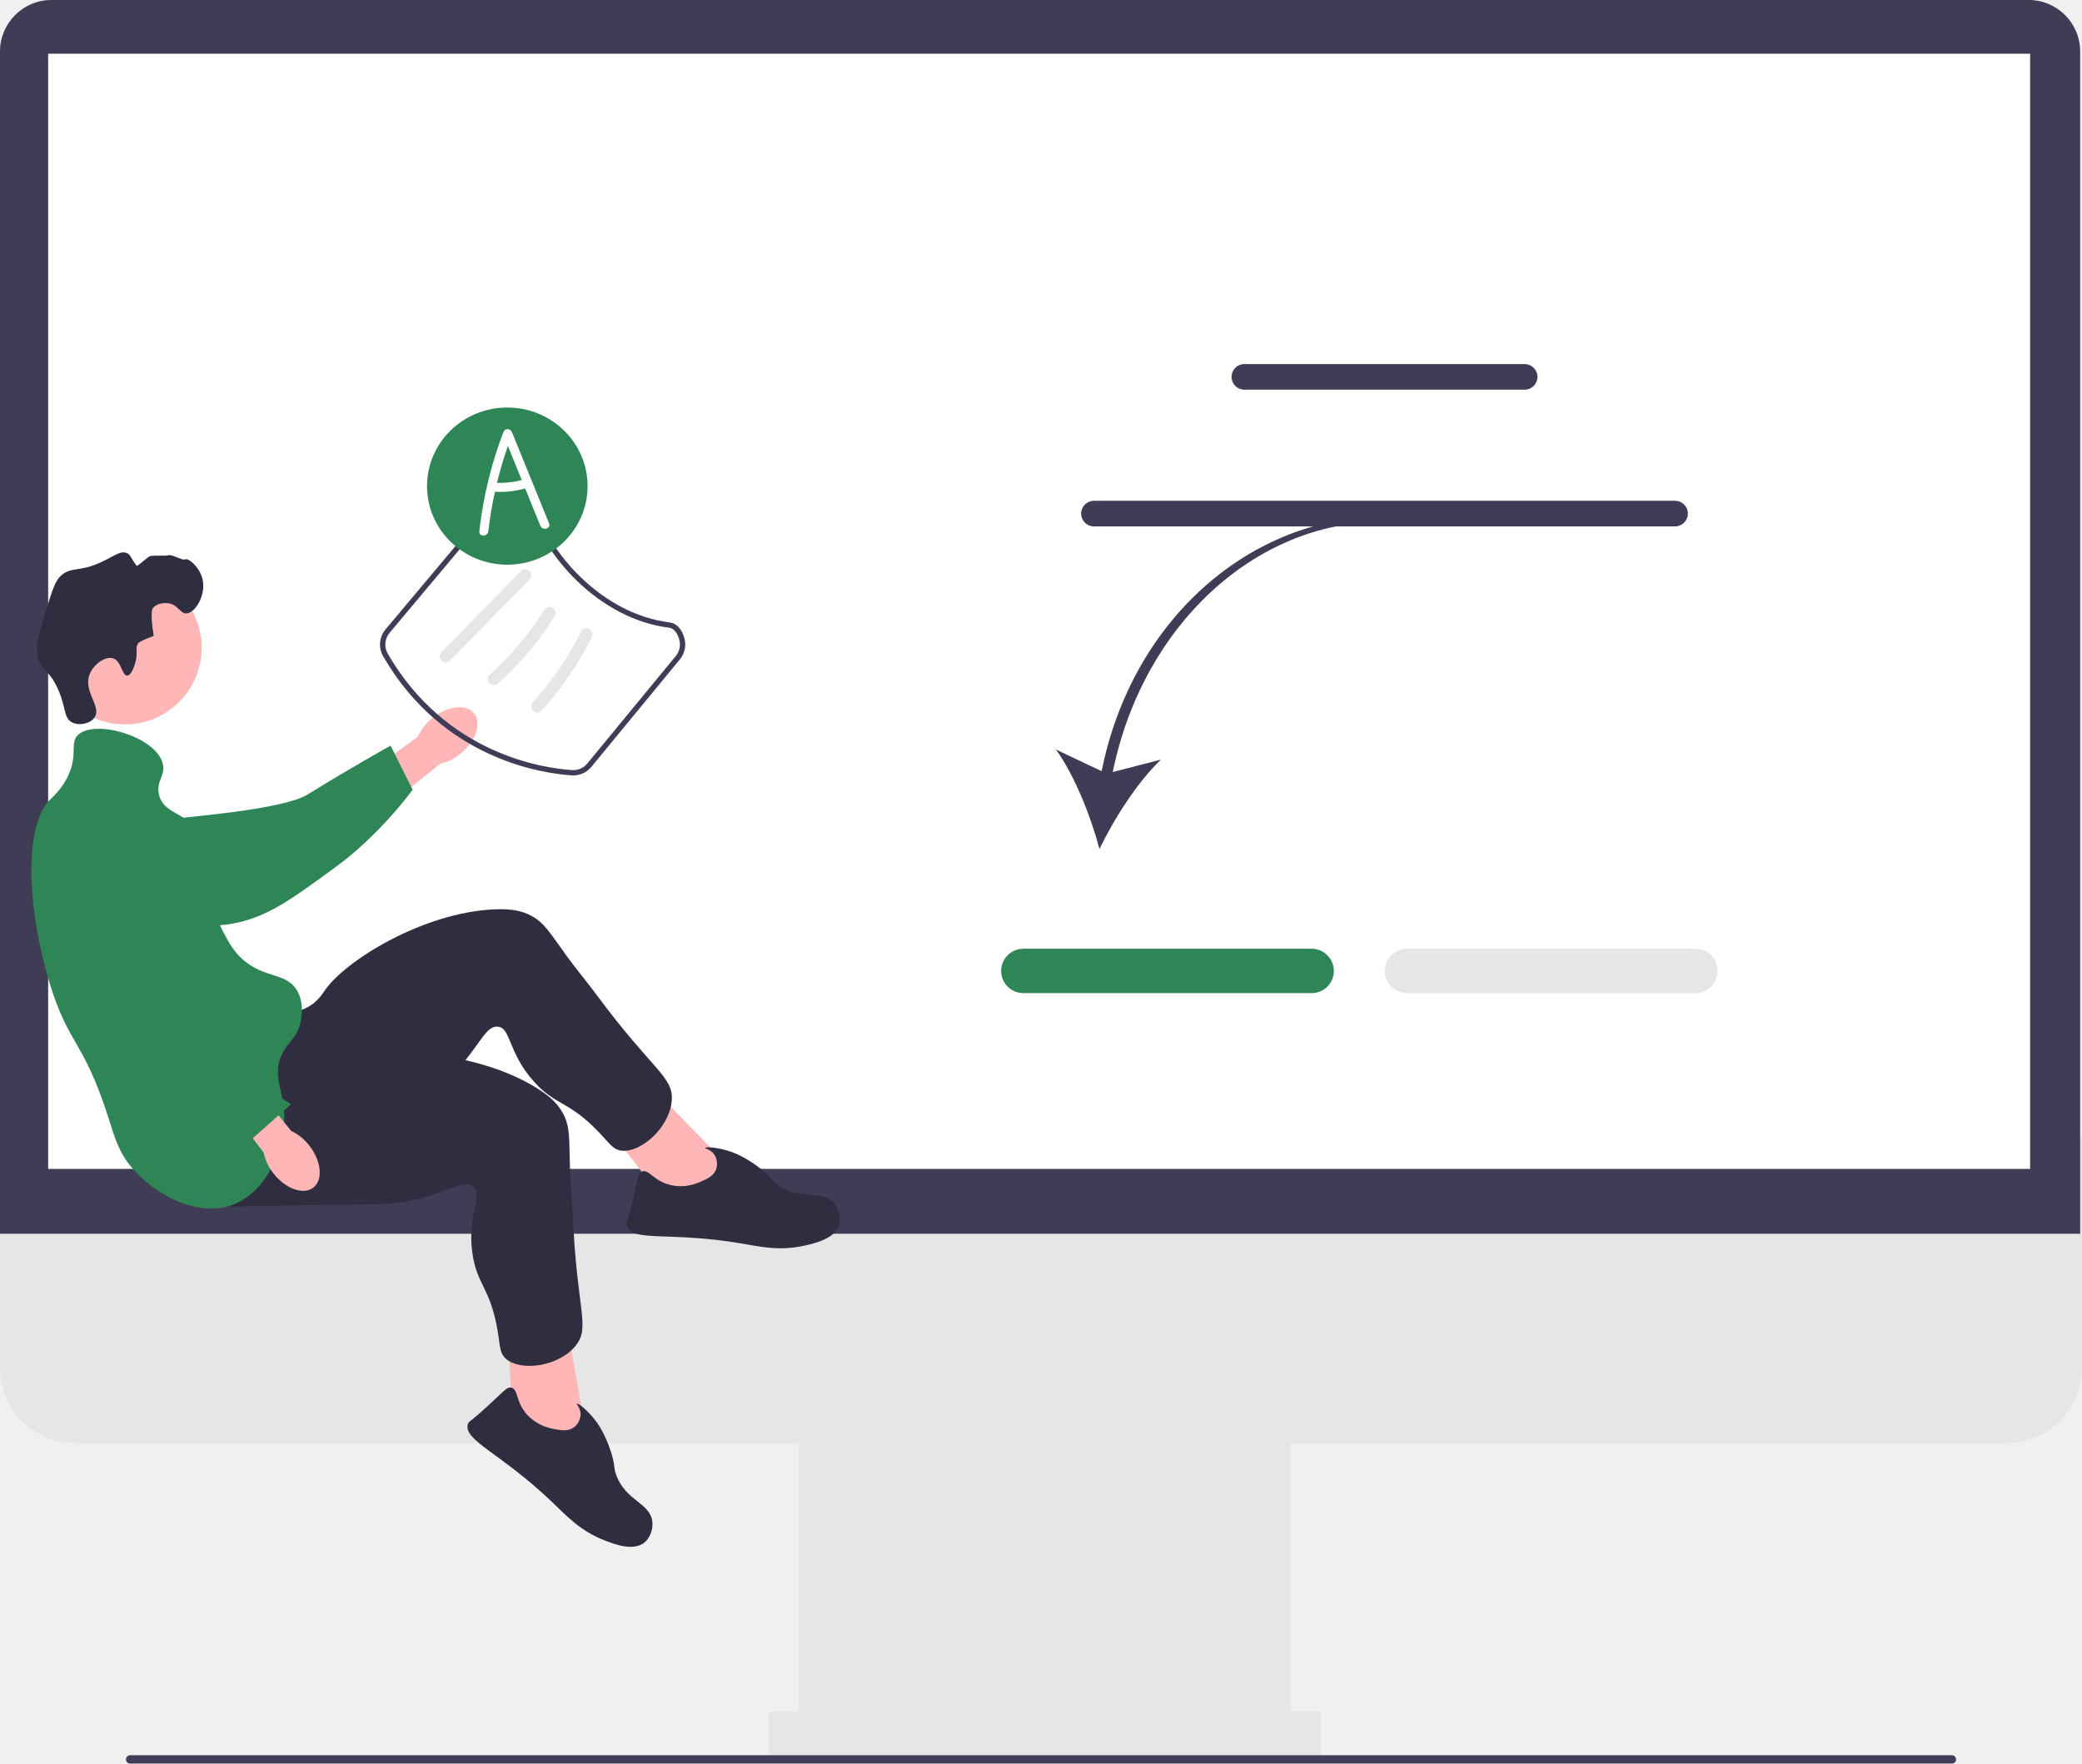
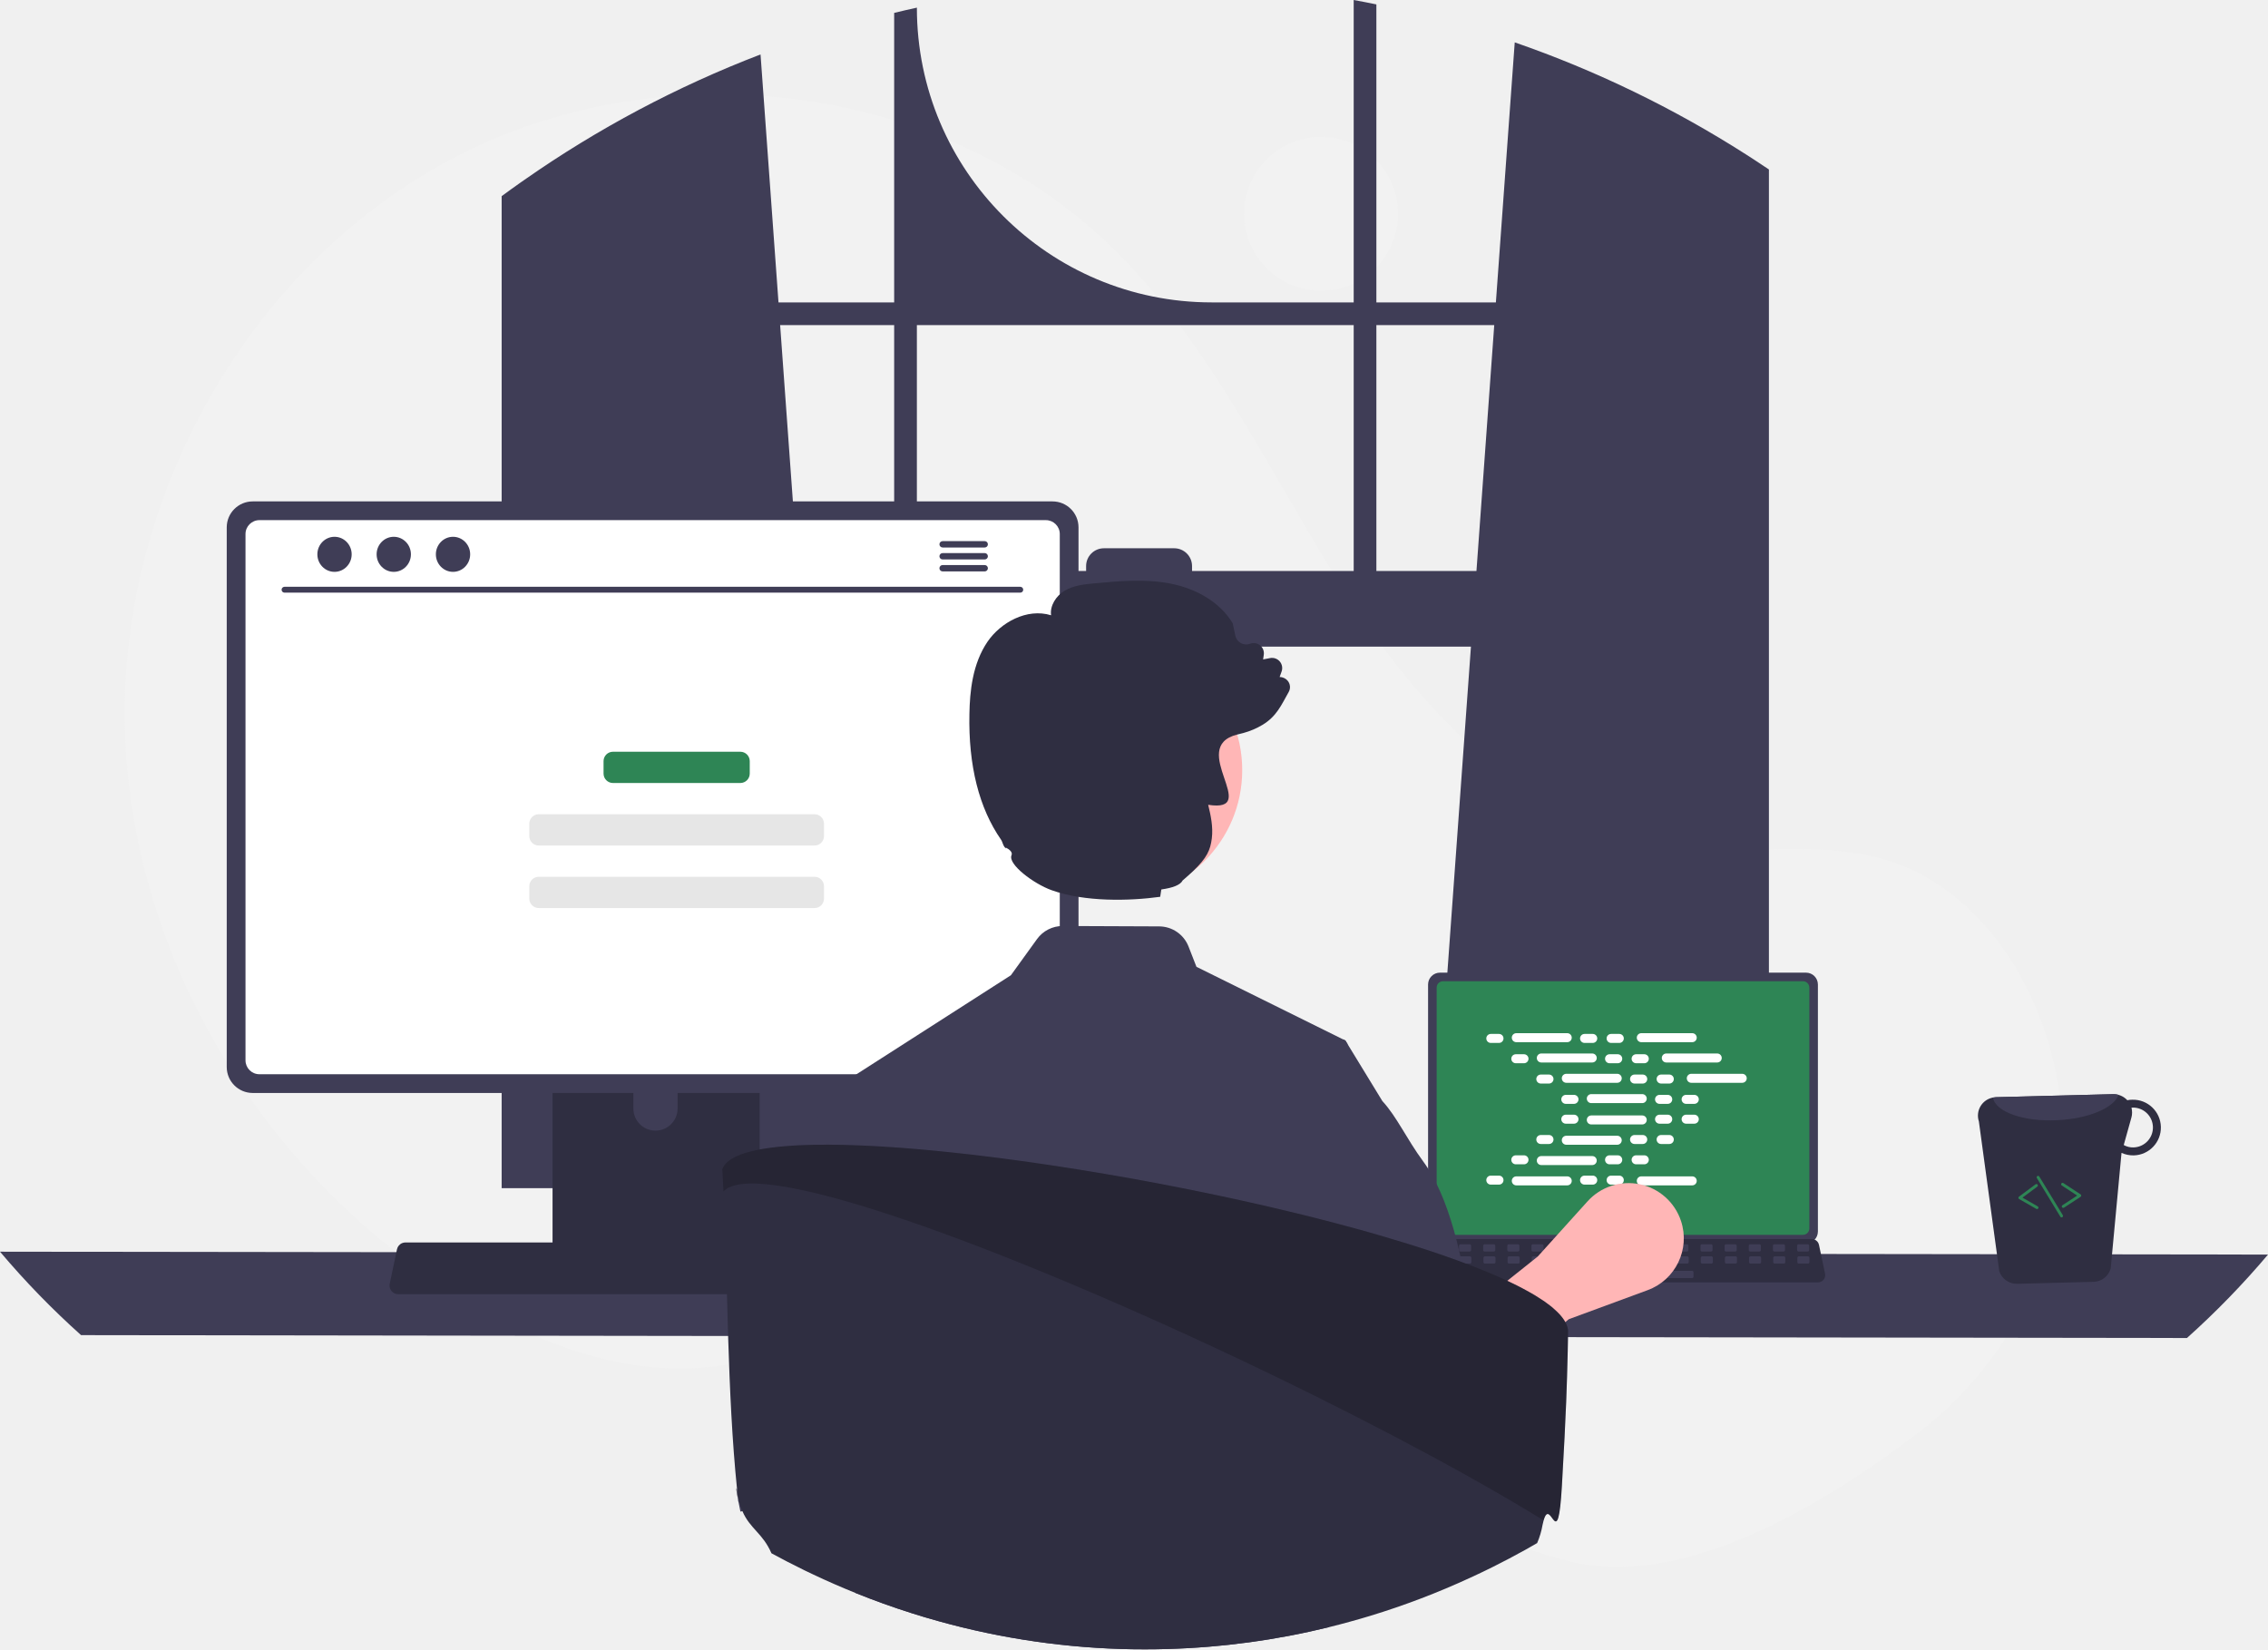
- <svg xmlns="http://www.w3.org/2000/svg" width="596.912" height="505.575" viewBox="0 0 596.912 505.575">
-   <g>
-     <path d="M575.427,413.696H21.485c-11.847,0-21.485-9.638-21.485-21.485v-66.671H596.912v66.671c0,11.847-9.638,21.485-21.485,21.485Z" fill="#e6e6e6" />
-     <rect x="228.887" y="402.544" width="141.262" height="100.901" fill="#e6e6e6" />
-     <rect x="220.39" y="490.7" width="158.256" height="12.745" fill="#e6e6e6" />
-     <path d="M596.381,353.686H0V14.744C0,6.614,6.614,0,14.744,0H581.637c8.13,0,14.744,6.614,14.744,14.744V353.686Z" fill="#3f3d56" />
-     <rect x="13.808" y="15.401" width="568.234" height="319.698" fill="#fff" />
-   </g>
-   <g>
-     <path id="uuid-25324785-d0f2-4f1c-ad19-f4bb5410ff47-1153" d="M123.853,205.949c4.349-3.594,9.729-4.263,12.015-1.494,2.287,2.768,.614,7.924-3.737,11.519-1.718,1.46-3.761,2.487-5.958,2.995l-18.62,14.994-6.85-8.888,19.083-13.838c.914-2.062,2.308-3.875,4.066-5.288Z" fill="#ffb6b6" />
-     <path d="M16.233,239.779c-.009-.663-.003-6.447,4.279-10.103,4.919-4.199,11.86-2.5,14.294-1.904,5.624,1.377,6.085,3.79,11.366,6.268,9.88,4.637-2.499,2.264,3.38,.777,2.035-.515,31.312-2.545,38.6-7.031,14.174-8.724,23.831-14.013,23.831-14.013l6.313,12.626s-9.129,12.694-21.977,22.097c-13.179,9.646-19.769,14.469-29.783,16.332-.862,.16-22.072,3.782-39.155-8.981-3.897-2.911-11.036-8.245-11.147-16.07Z" fill="#2e8555" />
-     <circle cx="35.816" cy="185.675" r="21.993" fill="#ffb6b6" />
-     <g>
-       <polygon points="208.055 333.43 185.405 310.246 173.714 322.442 190.588 344.671 207.326 346.586 208.055 333.43" fill="#ffb6b6" />
-       <path d="M78.726,289.954c1.325,.11,5.535,.953,9.558-1.26,2.746-1.511,4.155-3.757,4.63-4.472,5.901-8.863,28.552-22.684,48.881-23.535,4.604-.193,7.634,.341,10.388,1.776,3.905,2.036,5.464,4.952,10.42,11.783,2.711,3.737,5.71,7.257,8.454,10.97,16.062,21.736,22.151,23.443,21.529,30.411-.691,7.732-9.029,15.067-14.571,14.22-2.27-.347-3.149-1.925-6.181-5.12-8.891-9.368-12.57-7.637-18.9-14.812-7.391-8.377-6.423-15.323-10.279-15.591-3.576-.249-5.095,5.677-12.729,13.548-3.493,3.602-5.98,5.254-13.559,10.511-29.511,20.473-29.982,21.912-35.937,23.544-2.606,.714-21.1,5.785-27.688-2.284-10.31-12.627,14.046-50.682,25.983-49.69Z" fill="#2f2e41" />
-       <path d="M201.13,338.669c1.666-.748,3.614-1.623,4.24-3.634,.424-1.361,.18-3.039-.697-4.198-1.011-1.338-2.508-1.514-2.448-1.751,.092-.36,3.632-.22,7.517,1.154,.733,.259,4.055,1.473,8.28,4.772,3.385,2.643,2.93,3.173,5.053,4.697,6.516,4.678,12.628,.991,16.154,5.378,1.361,1.693,1.941,4.097,1.369,6.04-1.15,3.903-6.743,5.246-9.8,5.94-7.362,1.67-12.933,.307-18.752-.674-19.787-3.334-30.904-.298-32.392-4.881-.282-.868,.176-.794,1.702-7.16,1.506-6.284,1.456-8.009,2.739-8.513,1.93-.757,3.227,2.688,8.089,3.867,4.309,1.045,7.865-.552,8.944-1.036Z" fill="#2f2e41" />
-     </g>
-     <g>
-       <polygon points="167.788 409.275 162.065 377.372 145.542 380.899 147.023 408.768 159.798 419.751 167.788 409.275" fill="#ffb6b6" />
-       <path d="M85.188,300.678c1.034,.835,4.044,3.897,8.617,4.325,3.121,.292,5.548-.776,6.342-1.1,9.86-4.02,36.364-2.737,53.662,7.974,3.917,2.426,6.125,4.569,7.598,7.303,2.088,3.877,1.741,7.166,2.006,15.601,.145,4.614,.65,9.211,.835,13.824,1.085,27.005,5.165,31.836,.737,37.253-4.913,6.01-15.932,7.397-20.042,3.584-1.683-1.561-1.524-3.361-2.239-7.707-2.097-12.744-6.112-13.378-7.321-22.869-1.411-11.082,3.29-16.286,.25-18.673-2.819-2.214-7.404,1.836-18.141,4.063-4.913,1.019-7.899,.989-17.122,1.084-35.915,.369-37.113,1.295-42.957-.698-2.557-.872-20.707-7.062-21.628-17.438-1.44-16.237,40.082-34.049,49.402-26.526Z" fill="#2f2e41" />
-       <path d="M159.116,409.722c1.798,.316,3.901,.687,5.549-.626,1.115-.888,1.855-2.414,1.781-3.865-.086-1.675-1.225-2.661-1.042-2.823,.279-.246,3.128,1.858,5.572,5.176,.461,.626,2.528,3.496,4.172,8.598,1.317,4.088,.643,4.27,1.543,6.723,2.765,7.53,9.893,7.911,10.347,13.521,.175,2.165-.694,4.48-2.26,5.767-3.143,2.584-8.525,.555-11.444-.588-7.029-2.752-10.874-7.009-15.138-11.087-14.5-13.87-25.404-17.6-24.062-22.228,.254-.876,.591-.558,5.429-4.969,4.775-4.354,5.703-5.81,7.046-5.506,2.023,.457,1.16,4.036,4.522,7.742,2.979,3.284,6.818,3.96,7.983,4.165Z" fill="#2f2e41" />
-     </g>
-     <path d="M38.815,189.879c.856-3.063-.219-4.179,.877-5.554,0-0,.441-.553,4.384-2.046h0c-1.163-6.75-.292-7.892-.292-7.892,1.004-1.316,3.015-1.634,4.384-1.461,2.896,.364,3.408,2.982,5.261,2.923,2.56-.081,5.63-5.205,4.677-9.646-.777-3.622-4.129-6.313-4.969-5.846-.833,.463-3.832-1.578-4.969-1.169-.777,.279-4.432-.092-5.261,.292-.905,.42-3.498,3.035-3.745,2.705-1.722-2.289-1.686-3.089-2.685-3.582-1.771-.874-3.696,.742-7.015,2.338-6.83,3.285-8.829,1.325-11.984,4.092-1.594,1.398-2.448,4.069-4.092,9.353-2.299,7.391-3.449,11.086-2.338,14.615,1.132,3.598,2.8,2.815,5.261,7.892,2.74,5.651,1.796,8.936,4.384,10.23,2.001,1,5.216,.364,6.43-1.461,2.079-3.125-3.294-7.352-1.461-12.276,1.125-3.023,4.595-5.315,6.723-4.677,2.406,.722,2.583,5.036,4.092,4.969,1.292-.057,2.189-3.266,2.338-3.8Z" fill="#2f2e41" />
-     <path d="M22.154,210.924c4.5-5.046,22.832,.177,24.553,8.184,.708,3.294-1.905,4.684-1.169,8.476,1.076,5.547,7.169,5.169,11.692,10.815,6.421,8.016-.194,15.852,7.015,29.229,1.54,2.859,2.839,5.268,5.554,7.6,6.23,5.351,12.027,3.516,15.199,8.476,2.372,3.71,1.397,8.282,1.169,9.353-.936,4.392-3.473,5.462-5.261,9.061-2.975,5.988,.393,10.384,.585,17.538,.239,8.951-4.517,21.358-14.03,25.429-10.687,4.574-23.577-3.001-29.814-10.523-3.722-4.488-4.802-8.628-6.43-13.738-7.277-22.837-11.388-20.772-16.953-38.875-6.362-20.695-7.612-44.941,0-52.613,1.009-1.017,3.786-3.367,5.554-7.6,2.379-5.695,.324-8.556,2.338-10.815Z" fill="#2e8555" />
-     <g>
-       <path id="uuid-91308677-eda7-42a2-9f2e-a07e84038198-1154" d="M88.653,328.391c3.489,4.433,4.03,9.827,1.208,12.047-2.822,2.22-7.937,.426-11.427-4.01-1.418-1.753-2.396-3.819-2.852-6.028l-14.547-18.971,7.517-5.733,14.911,18.503c2.04,.962,3.819,2.4,5.19,4.191Z" fill="#ffb6b6" />
-       <path d="M35.377,230.155c.647-.145,6.311-1.319,10.763,2.127,5.115,3.959,4.867,11.1,4.78,13.605-.201,5.786-2.468,6.73-3.817,12.406-2.524,10.619,2.283,20.487,4.938,25.939,.919,1.887,3.872,7.662,9.75,13.881,11.432,12.095,21.632,18.46,21.632,18.46l-10.958,9.74s-17.455-5.32-29.282-15.979c-12.132-10.934-30.789-49.619-34.657-59.043-.333-.812,4.385,12.382,13.393-6.946,2.055-4.409,5.82-12.486,13.457-14.192Z" fill="#2e8555" />
-     </g>
-   </g>
-   <g>
-     <path d="M315.838,221.081l-13.084-6.198c5.366,7.489,9.99,19.185,12.466,28.493,4.191-8.67,10.948-19.278,17.636-25.614l-13.828,3.557c8.521-41.76,40.569-71.739,77.27-71.739l.52-1.508c-38.334,0-72.28,29.564-80.98,73.01Z" fill="#3f3d56" />
-     <path d="M376.057,284.71h-82.668c-3.506,0-6.359-2.853-6.359-6.359s2.853-6.359,6.359-6.359h82.668c3.506,0,6.359,2.853,6.359,6.359s-2.853,6.359-6.359,6.359Z" fill="#2e8555" />
-     <path d="M486.057,284.71h-82.668c-3.506,0-6.359-2.853-6.359-6.359s2.853-6.359,6.359-6.359h82.668c3.506,0,6.359,2.853,6.359,6.359s-2.853,6.359-6.359,6.359Z" fill="#e6e6e6" />
-   </g>
-   <g>
-     <path d="M437.118,111.717h-80.357c-2.026,0-3.674-1.648-3.674-3.674s1.648-3.674,3.674-3.674h80.357c2.026,0,3.674,1.648,3.674,3.674s-1.648,3.674-3.674,3.674Z" fill="#3f3d56" />
-     <path d="M480.239,150.915h-166.598c-2.026,0-3.674-1.648-3.674-3.674s1.648-3.674,3.674-3.674h166.598c2.026,0,3.674,1.648,3.674,3.674,0,2.026-1.648,3.674-3.674,3.674Z" fill="#3f3d56" />
-   </g>
-   <path d="M36.121,504.385c0,.66,.53,1.19,1.19,1.19H559.601c.66,0,1.19-.53,1.19-1.19,0-.66-.53-1.19-1.19-1.19H37.311c-.66,0-1.19,.53-1.19,1.19Z" fill="#3f3d56" />
-   <path d="M164.369,222.297c-.142,0-.283-.005-.425-.014-8.369-.537-37.005-4.589-54.1-34.148-1.409-2.434-1.131-5.528,.69-7.698l31.66-37.722c1.295-1.543,3.295-2.431,5.32-2.407,1.4,.033,4.715,.387,5.358,2.942,3.803,15.097,19.863,32.847,39.177,35.2,1.958,.238,3.529,1.984,4.204,4.672,.526,2.092,.04,4.248-1.335,5.916l-25.362,30.798c-1.288,1.564-3.179,2.461-5.188,2.461Zm-16.976-80.472c-1.547,0-3.052,.693-4.036,1.865l-31.66,37.722c-1.413,1.683-1.629,4.079-.54,5.962,16.719,28.907,44.705,32.868,52.884,33.393,1.67,.112,3.274-.6,4.343-1.897l25.363-30.798c1.065-1.292,1.441-2.961,1.034-4.581-.398-1.586-1.373-3.347-2.916-3.535-19.952-2.43-36.54-20.753-40.466-36.335-.318-1.262-2.232-1.755-3.918-1.795-.03-.001-.06-.001-.09-.001Z" fill="#3f3d56" />
-   <path d="M129.03,189.376l22.826-23.273c1.56-1.591-.884-4.039-2.446-2.446l-22.826,23.273c-1.56,1.591,.884,4.039,2.446,2.446h0Z" fill="#e6e6e6" />
-   <path d="M142.806,195.933c6.3-5.646,11.774-12.184,16.256-19.358,1.183-1.894-1.809-3.632-2.987-1.746-4.334,6.935-9.626,13.199-15.715,18.657-1.661,1.489,.792,3.929,2.446,2.446h0Z" fill="#e6e6e6" />
-   <path d="M155.223,203.784c5.736-6.353,10.618-13.444,14.461-21.093,.997-1.984-1.986-3.738-2.987-1.746-3.714,7.39-8.378,14.253-13.92,20.393-1.489,1.649,.951,4.103,2.446,2.446h0Z" fill="#e6e6e6" />
-   <g>
-     <ellipse cx="145.443" cy="139.357" rx="23.013" ry="22.528" fill="#2e8555" />
-     <path d="M157.417,150.043c-3.539-8.702-7.079-17.403-10.618-26.105-.489-1.202-2.02-1.244-2.497,0-3.497,9.123-5.782,18.643-6.881,28.349-.187,1.653,2.404,1.64,2.59,0,.43-3.798,1.068-7.568,1.888-11.298,2.916,.153,5.857-.174,8.671-.953,1.45,3.565,2.9,7.13,4.35,10.696,.62,1.523,3.126,.857,2.497-.688Zm-14.931-11.614c.872-3.57,1.918-7.098,3.131-10.57l3.969,9.758c-2.325,.61-4.702,.882-7.1,.811Z" fill="#fff" />
-   </g>
+ <svg xmlns="http://www.w3.org/2000/svg" data-name="Layer 1" width="786.82" height="572.258" viewBox="0 0 786.82 572.258">
+   <circle cx="458.321" cy="74.182" r="26.701" fill="#f2f2f2" />
+   <path d="M872.038,661.023c39.688-30.229,58.644-81.025,46.776-129.482q-.442-1.806-.934-3.604c-7.867-28.763-27.332-56.101-55.7-65.291-23.82-7.717-49.82-1.783-74.669-4.851-48.781-6.024-86.601-45.494-113.211-86.819-26.611-41.325-47.062-87.583-82.422-121.724-58.285-56.275-153.362-68.391-225.627-31.76C293.987,254.121,247.955,335.391,249.918,416.386c1.963,80.995,50.046,158.432,119.875,199.517,25.652,15.093,55.321,25.785,84.848,22.044,25.62-3.246,48.899-17.013,74.399-21.1,40.091-6.426,79.927,11.701,114.603,32.824,34.676,21.123,68.17,46.16,107.574,55.952C789.478,715.131,836.881,687.801,872.038,661.023Z" transform="translate(-206.59 -163.8711)" fill="#f2f2f2" />
+   <path d="M815.016,219.191c-.87-.58-1.75-1.13-2.62-1.69a380.24,380.24,0,0,0-80.31-38.93l-6.54,90.22h-41.46v-103.39c-2.61-.54-5.24-1.05-7.87-1.53v104.92H626.946A102.27,102.27,0,0,1,524.676,166.521v-0c-2.64.57-5.26,1.18-7.88,1.83v100.44h-40.13l-6.23-86.03a380.858,380.858,0,0,0-81.94,43.53c-.44.3-.88.61-1.31.91-2.21,1.55-4.39,3.13-6.56,4.73v344.19h118.27l-2.09-28.95-11.5-158.95h231.59l-11.5,158.95-2.09,28.95h116.96v-353.45Q817.656,220.901,815.016,219.191Zm-298.22,142.78h-33.39l-6.17-85.3h39.56Zm159.42,0h-56.08v-1.69a6.18,6.18,0,0,0-6.19-6.18h-24.38a6.178,6.178,0,0,0-6.18,6.18v1.69h-58.71v-85.3h151.54Zm7.87,0v-85.3h40.89l-6.17,85.3Z" transform="translate(-206.59 -163.8711)" fill="#3f3d56" />
+   <path d="M206.59,598.162a289.003,289.003,0,0,0,28.12,28.95l730.58,1a289.003,289.003,0,0,0,28.12-28.95Z" transform="translate(-206.59 -163.8711)" fill="#3f3d56" />
+   <path d="M702.02,505.462v85.704a4.122,4.122,0,0,0,4.119,4.119H833.143a4.122,4.122,0,0,0,4.119-4.119v-85.704a4.124,4.124,0,0,0-4.119-4.115H706.139A4.124,4.124,0,0,0,702.02,505.462Z" transform="translate(-206.59 -163.8711)" fill="#3f3d56" />
+   <path d="M704.999,506.529V590.109a2.205,2.205,0,0,0,2.201,2.201H832.086a2.205,2.205,0,0,0,2.201-2.201V506.529a2.206,2.206,0,0,0-2.201-2.206H707.201A2.206,2.206,0,0,0,704.999,506.529Z" transform="translate(-206.59 -163.8711)" fill="#2e8555" />
+   <path d="M699.364,607.881a2.47,2.47,0,0,0,1.943.93H837.299a2.502,2.502,0,0,0,2.446-3.016l-2.111-10.027a2.507,2.507,0,0,0-1.558-1.818,2.425,2.425,0,0,0-.888-.168H703.41a2.424,2.424,0,0,0-.888.168,2.507,2.507,0,0,0-1.558,1.818l-2.111,10.027A2.501,2.501,0,0,0,699.364,607.881Z" transform="translate(-206.59 -163.8711)" fill="#2f2e41" />
+   <rect x="830.034" y="595.588" width="4.188" height="2.513" rx="0.488" transform="translate(1457.666 1029.819) rotate(-180)" fill="#3f3d56" />
+   <rect x="821.657" y="595.588" width="4.188" height="2.513" rx="0.488" transform="translate(1440.912 1029.819) rotate(-180)" fill="#3f3d56" />
+   <rect x="813.28" y="595.588" width="4.188" height="2.513" rx="0.488" transform="translate(1424.158 1029.819) rotate(-180)" fill="#3f3d56" />
+   <rect x="804.903" y="595.588" width="4.188" height="2.513" rx="0.488" transform="translate(1407.404 1029.819) rotate(-180)" fill="#3f3d56" />
+   <rect x="796.526" y="595.588" width="4.188" height="2.513" rx="0.488" transform="translate(1390.65 1029.819) rotate(-180)" fill="#3f3d56" />
+   <rect x="788.149" y="595.588" width="4.188" height="2.513" rx="0.488" transform="translate(1373.896 1029.819) rotate(-180)" fill="#3f3d56" />
+   <rect x="779.772" y="595.588" width="4.188" height="2.513" rx="0.488" transform="translate(1357.142 1029.819) rotate(-180)" fill="#3f3d56" />
+   <rect x="771.395" y="595.588" width="4.188" height="2.513" rx="0.488" transform="translate(1340.388 1029.819) rotate(-180)" fill="#3f3d56" />
+   <rect x="763.018" y="595.588" width="4.188" height="2.513" rx="0.488" transform="translate(1323.634 1029.819) rotate(-180)" fill="#3f3d56" />
+   <rect x="754.641" y="595.588" width="4.188" height="2.513" rx="0.488" transform="translate(1306.88 1029.819) rotate(-180)" fill="#3f3d56" />
+   <rect x="746.264" y="595.588" width="4.188" height="2.513" rx="0.488" transform="translate(1290.126 1029.819) rotate(-180)" fill="#3f3d56" />
+   <rect x="737.887" y="595.588" width="4.188" height="2.513" rx="0.488" transform="translate(1273.372 1029.819) rotate(-180)" fill="#3f3d56" />
+   <rect x="729.51" y="595.588" width="4.188" height="2.513" rx="0.488" transform="translate(1256.618 1029.819) rotate(-180)" fill="#3f3d56" />
+   <rect x="721.133" y="595.588" width="4.188" height="2.513" rx="0.488" transform="translate(1239.865 1029.819) rotate(-180)" fill="#3f3d56" />
+   <rect x="712.756" y="595.588" width="4.188" height="2.513" rx="0.488" transform="translate(1223.111 1029.819) rotate(-180)" fill="#3f3d56" />
+   <rect x="704.379" y="595.588" width="4.188" height="2.513" rx="0.488" transform="translate(1206.357 1029.819) rotate(-180)" fill="#3f3d56" />
+   <rect x="830.133" y="599.777" width="4.188" height="2.513" rx="0.488" transform="translate(1457.864 1038.196) rotate(-180)" fill="#3f3d56" />
+   <rect x="821.756" y="599.777" width="4.188" height="2.513" rx="0.488" transform="translate(1441.11 1038.196) rotate(-180)" fill="#3f3d56" />
+   <rect x="813.379" y="599.777" width="4.188" height="2.513" rx="0.488" transform="translate(1424.356 1038.196) rotate(-180)" fill="#3f3d56" />
+   <rect x="805.002" y="599.777" width="4.188" height="2.513" rx="0.488" transform="translate(1407.602 1038.196) rotate(-180)" fill="#3f3d56" />
+   <rect x="796.625" y="599.777" width="4.188" height="2.513" rx="0.488" transform="translate(1390.848 1038.196) rotate(-180)" fill="#3f3d56" />
+   <rect x="788.248" y="599.777" width="4.188" height="2.513" rx="0.488" transform="translate(1374.094 1038.196) rotate(-180)" fill="#3f3d56" />
+   <rect x="779.871" y="599.777" width="4.188" height="2.513" rx="0.488" transform="translate(1357.34 1038.196) rotate(-180)" fill="#3f3d56" />
+   <rect x="771.494" y="599.777" width="4.188" height="2.513" rx="0.488" transform="translate(1340.586 1038.196) rotate(-180)" fill="#3f3d56" />
+   <rect x="763.117" y="599.777" width="4.188" height="2.513" rx="0.488" transform="translate(1323.832 1038.196) rotate(-180)" fill="#3f3d56" />
+   <rect x="754.74" y="599.777" width="4.188" height="2.513" rx="0.488" transform="translate(1307.078 1038.196) rotate(-180)" fill="#3f3d56" />
+   <rect x="746.363" y="599.777" width="4.188" height="2.513" rx="0.488" transform="translate(1290.324 1038.196) rotate(-180)" fill="#3f3d56" />
+   <rect x="737.986" y="599.777" width="4.188" height="2.513" rx="0.488" transform="translate(1273.57 1038.196) rotate(-180)" fill="#3f3d56" />
+   <rect x="729.609" y="599.777" width="4.188" height="2.513" rx="0.488" transform="translate(1256.816 1038.196) rotate(-180)" fill="#3f3d56" />
+   <rect x="721.232" y="599.777" width="4.188" height="2.513" rx="0.488" transform="translate(1240.062 1038.196) rotate(-180)" fill="#3f3d56" />
+   <rect x="712.855" y="599.777" width="4.188" height="2.513" rx="0.488" transform="translate(1223.309 1038.196) rotate(-180)" fill="#3f3d56" />
+   <rect x="704.478" y="599.777" width="4.188" height="2.513" rx="0.488" transform="translate(1206.555 1038.196) rotate(-180)" fill="#3f3d56" />
+   <rect x="760.604" y="604.803" width="33.508" height="2.513" rx="0.488" transform="translate(1348.126 1048.248) rotate(-180)" fill="#3f3d56" />
+   <rect x="515.631" y="358.737" width="5.966" height="3.122" rx="1.561" fill="#fff" />
+   <rect x="548.154" y="358.737" width="5.966" height="3.122" rx="1.561" fill="#fff" />
+   <rect x="557.369" y="358.737" width="5.966" height="3.122" rx="1.561" fill="#fff" />
+   <rect x="524.477" y="358.477" width="20.796" height="3.122" rx="1.561" fill="#fff" />
+   <rect x="567.841" y="358.477" width="20.796" height="3.122" rx="1.561" fill="#fff" />
+   <rect x="524.304" y="365.784" width="5.966" height="3.122" rx="1.561" fill="#fff" />
+   <rect x="556.827" y="365.784" width="5.966" height="3.122" rx="1.561" fill="#fff" />
+   <rect x="566.042" y="365.784" width="5.966" height="3.122" rx="1.561" fill="#fff" />
+   <rect x="533.15" y="365.523" width="20.796" height="3.122" rx="1.561" fill="#fff" />
+   <rect x="576.514" y="365.523" width="20.796" height="3.122" rx="1.561" fill="#fff" />
+   <rect x="532.977" y="372.83" width="5.966" height="3.122" rx="1.561" fill="#fff" />
+   <rect x="565.5" y="372.83" width="5.966" height="3.122" rx="1.561" fill="#fff" />
+   <rect x="574.715" y="372.83" width="5.966" height="3.122" rx="1.561" fill="#fff" />
+   <rect x="541.823" y="372.57" width="20.796" height="3.122" rx="1.561" fill="#fff" />
+   <rect x="585.187" y="372.57" width="20.796" height="3.122" rx="1.561" fill="#fff" />
+   <rect x="541.649" y="379.877" width="5.966" height="3.122" rx="1.561" fill="#fff" />
+   <rect x="574.172" y="379.877" width="5.966" height="3.122" rx="1.561" fill="#fff" />
+   <rect x="583.387" y="379.877" width="5.966" height="3.122" rx="1.561" fill="#fff" />
+   <rect x="550.496" y="379.617" width="20.796" height="3.122" rx="1.561" fill="#fff" />
+   <rect x="548.154" y="407.898" width="5.966" height="3.122" rx="1.561" fill="#fff" />
+   <rect x="557.369" y="407.898" width="5.966" height="3.122" rx="1.561" fill="#fff" />
+   <rect x="567.841" y="408.158" width="20.796" height="3.122" rx="1.561" fill="#fff" />
+   <rect x="515.631" y="407.898" width="5.966" height="3.122" rx="1.561" fill="#fff" />
+   <rect x="524.477" y="408.158" width="20.796" height="3.122" rx="1.561" fill="#fff" />
+   <rect x="524.304" y="400.851" width="5.966" height="3.122" rx="1.561" fill="#fff" />
+   <rect x="556.827" y="400.851" width="5.966" height="3.122" rx="1.561" fill="#fff" />
+   <rect x="566.042" y="400.851" width="5.966" height="3.122" rx="1.561" fill="#fff" />
+   <rect x="533.15" y="401.111" width="20.796" height="3.122" rx="1.561" fill="#fff" />
+   <rect x="532.977" y="393.804" width="5.966" height="3.122" rx="1.561" fill="#fff" />
+   <rect x="565.5" y="393.804" width="5.966" height="3.122" rx="1.561" fill="#fff" />
+   <rect x="574.715" y="393.804" width="5.966" height="3.122" rx="1.561" fill="#fff" />
+   <rect x="541.823" y="394.064" width="20.796" height="3.122" rx="1.561" fill="#fff" />
+   <rect x="541.649" y="386.758" width="5.966" height="3.122" rx="1.561" fill="#fff" />
+   <rect x="574.172" y="386.758" width="5.966" height="3.122" rx="1.561" fill="#fff" />
+   <rect x="583.387" y="386.758" width="5.966" height="3.122" rx="1.561" fill="#fff" />
+   <rect x="550.496" y="387.018" width="20.796" height="3.122" rx="1.561" fill="#fff" />
+   <path d="M711.507,654.353l-13.35-21.102,41.902-33.403,17.295-19.161a19.161,19.161,0,0,1,32.418,6.828h0a19.161,19.161,0,0,1-11.57,23.991l-27.349,10.075Z" transform="translate(-206.59 -163.8711)" fill="#ffb6b6" />
+   <path d="M398.28,501.352v102.56h71.85v-102.56a3.448,3.448,0,0,0-2.43-3.3,3.175,3.175,0,0,0-1.03-.16H401.75A3.463,3.463,0,0,0,398.28,501.352Zm28.04,35.24a7.67,7.67,0,0,1,15.34,0v11.9a7.67,7.67,0,0,1-15.34,0Z" transform="translate(-206.59 -163.8711)" fill="#2f2e41" />
+   <path d="M398.06,600.632v9.89a1.946,1.946,0,0,0,1.93,1.94h68.43a1.94,1.94,0,0,0,1.93-1.94v-9.89Z" transform="translate(-206.59 -163.8711)" fill="#3f3d56" />
+   <path d="M285.25,346.832V534.092a9.007,9.007,0,0,0,9,9h277.5a9.007,9.007,0,0,0,9-9V346.832a9.011,9.011,0,0,0-9-8.99H294.25A9.012,9.012,0,0,0,285.25,346.832Z" transform="translate(-206.59 -163.8711)" fill="#3f3d56" />
+   <path d="M291.76,349.162v182.62a4.818,4.818,0,0,0,4.81,4.81H569.44a4.818,4.818,0,0,0,4.81-4.81v-182.62a4.82,4.82,0,0,0-4.81-4.82H296.57A4.821,4.821,0,0,0,291.76,349.162Z" transform="translate(-206.59 -163.8711)" fill="#fff" />
+   <path d="M342.4,611.792a2.948,2.948,0,0,0,2.32,1.11h162.34a2.987,2.987,0,0,0,2.92-3.6l-2.52-11.97a2.993,2.993,0,0,0-1.86-2.17,2.895,2.895,0,0,0-1.06-.2H347.23a2.894,2.894,0,0,0-1.06.2,2.992,2.992,0,0,0-1.86,2.17l-2.52,11.97A2.985,2.985,0,0,0,342.4,611.792Z" transform="translate(-206.59 -163.8711)" fill="#2f2e41" />
+   <path d="M560.585,369.499H305.261a1.016,1.016,0,0,1,0-2.031H560.585a1.016,1.016,0,0,1,0,2.031Z" transform="translate(-206.59 -163.8711)" fill="#3f3d56" />
+   <ellipse cx="116.051" cy="192.33" rx="5.95" ry="6.083" fill="#3f3d56" />
+   <ellipse cx="136.607" cy="192.33" rx="5.95" ry="6.083" fill="#3f3d56" />
+   <ellipse cx="157.163" cy="192.33" rx="5.95" ry="6.083" fill="#3f3d56" />
+   <path d="M548.206,351.622h-14.6a1.105,1.105,0,0,0,0,2.21h14.6a1.105,1.105,0,0,0,0-2.21Z" transform="translate(-206.59 -163.8711)" fill="#3f3d56" />
+   <path d="M548.206,355.772h-14.6a1.105,1.105,0,0,0,0,2.21h14.6a1.105,1.105,0,0,0,0-2.21Z" transform="translate(-206.59 -163.8711)" fill="#3f3d56" />
+   <path d="M548.206,359.922h-14.6a1.105,1.105,0,0,0,0,2.21h14.6a1.105,1.105,0,0,0,0-2.21Z" transform="translate(-206.59 -163.8711)" fill="#3f3d56" />
+   <path d="M900.186,604.972a6.416,6.416,0,0,0,6.183,4.331l26.492-.682a6.329,6.329,0,0,0,5.981-4.657l3.749-40.087a9.794,9.794,0,0,0,4.238.871,9.661,9.661,0,1,0-.485-19.317,8.184,8.184,0,0,0-1.736.181,6.548,6.548,0,0,0-4.874-2.103l-40.751,1.052a5.853,5.853,0,0,0-1.005.125,6.365,6.365,0,0,0-4.873,8.265Zm43.173-43.817,2.668-9.553a6.506,6.506,0,0,0,.02-3.375c.129-0.0.244-.062.373-.062a6.91,6.91,0,0,1,.324,13.817A6.505,6.505,0,0,1,943.359,561.156Z" transform="translate(-206.59 -163.8711)" fill="#2f2e41" />
+   <path d="M897.978,544.686c.868,4.964,10.629,8.454,22.366,7.847,10.793-.497,19.617-4.287,21.234-8.778a6.025,6.025,0,0,0-1.844-.246l-40.751,1.052A5.853,5.853,0,0,0,897.978,544.686Z" transform="translate(-206.59 -163.8711)" fill="#3f3d56" />
+   <path d="M922.494,582.944a.497.497,0,0,0,.151-.066l5.753-3.766a.499.499,0,0,0,0-.836l-5.98-3.917a.5.5,0,1,0-.548.836l5.341,3.498-5.114,3.348a.5.5,0,0,0,.396.903Z" transform="translate(-206.59 -163.8711)" fill="#2e8555" />
+   <path d="M913.408,583.363a.5.5,0,0,0,.126-.918l-5.303-3.04,5.126-3.807a.5.5,0,1,0-.596-.802l-5.739,4.263a.5.5,0,0,0,.049.835l5.965,3.42A.5.5,0,0,0,913.408,583.363Z" transform="translate(-206.59 -163.8711)" fill="#2e8555" />
+   <path d="M921.922,586.244a.482.482,0,0,0,.137-.058.5.5,0,0,0,.168-.687l-8.155-13.408a.5.5,0,0,0-.854.521l8.155,13.408A.5.5,0,0,0,921.922,586.244Z" transform="translate(-206.59 -163.8711)" fill="#2e8555" />
+   <rect x="209.385" y="260.827" width="50.719" height="10.846" rx="3.264" fill="#2e8555" />
+   <rect x="183.626" y="282.519" width="102.236" height="10.846" rx="3.264" fill="#e6e6e6" />
+   <rect x="183.626" y="304.21" width="102.236" height="10.846" rx="3.264" fill="#e6e6e6" />
+   <path d="M497.301,540.717l.217.684.011.023,6.525,19.838,7.506,22.861,14.123,42.961.137,6.673v.023l1.049,53.684-2.909,7.278,3.274,11.932s-1.506-18.037-9.582-7.679c-4.574,5.886-9.925,11.91-14.317,17.556q9.6,3.884,19.507,7.027c1.426.456,2.863.89,4.301,1.323q.462.137.924.274a266.863,266.863,0,0,0,67.351,10.826c1.186.034,2.35.057,3.479.08.399.011.787.023,1.175.023,1.278.011,2.544.023,3.822.023q3.867,0,7.7-.114a266.853,266.853,0,0,0,56.091-7.586c-.125-7.586-.468-16.45-.958-25.918-.228-4.643-5.35-9.674-5.658-14.533-.217-3.65,4.381-7.084,4.141-10.792-1.551-22.827-3.491-14.064-4.928-30.229q-.222-2.379-.411-4.552c-.924-10.381-1.563-16.872-1.563-16.872l6.137-38.683,9.639-60.734-.742-1.221-.833-.411-50.844-25.165-2.761-7.073a10.979,10.979,0,0,0-10.141-6.947l-33.493-.137a10.931,10.931,0,0,0-8.909,4.529l-9.069,12.56Z" transform="translate(-206.59 -163.8711)" fill="#3f3d56" />
+   <path d="M533.407,617.525,525.82,633.758l-5.179,11.088-8.909,46.646-4.46,4.734L503.45,679.467l-39.998,8.881c-1.312-7.29-.351.247-1.161-7.75.228-.228.468-.456.707-.685.639-.593,1.175-1.152,1.164-1.688-.456-27.584.913-74.526,12.343-102.966a60.053,60.053,0,0,1,7.027-13.107c.228-.308.445-.616.662-.924,5.27-7.381,8.601-14.647,13.324-19.815v-.011a.53.53,0,0,0,.08-.08.157.157,0,0,0,.046-.034l32.443-17.203,1.392,39.105.992,28.109Z" transform="translate(-206.59 -163.8711)" fill="#3f3d56" />
+   <path d="M650.391,622.135l9.476,20.275,3.307,7.061,8.907,46.642,4.446,4.723,3.83-16.755,1.8-.369,32.459-6.722,9.461,30.046a17.984,17.984,0,0,0-3.261-22.506c-.646-.585-1.184-1.154-1.169-1.692.538-32.443-1.446-91.684-19.367-116.066-5.692-7.738-9.107-15.445-14.076-20.829-.015-.015-.015-.031-.031-.031L674.081,526.114l-.738-1.215-.831-.415Z" transform="translate(-206.59 -163.8711)" fill="#3f3d56" />
+   <circle id="a657ec4b-47ce-4d2a-9c58-81a811696ca9" data-name="Ellipse 5" cx="386.397" cy="267.201" r="44.558" fill="#ffb6b6" />
+   <path d="M653.212,399.948a3.759,3.759,0,0,0-2.69-1.19l.67-1.86a3.528,3.528,0,0,0-3.96-4.7l-2.44.47.23-1.63a3.534,3.534,0,0,0-4.73-3.82,3.766,3.766,0,0,1-3.24-.23,3.846,3.846,0,0,1-1.92-2.61l-.85-4.1-.09-.22c-4.14-6.9-12.1-11.92-21.84-13.76-8.67-1.65-17.56-.81-26.13-.02-3.4.32-7.24.68-10.44,2.64-2.72,1.68-5.02,5.04-4.55,8.43-8.45-2.59-17.51,2.58-22,9.1-5.32,7.76-6.19,17.48-6.33,25.08-.38,17.98,3.33,32.69,11,43.73.56.8.7,2.47,1.81,3.03l-.23-.37c1.24.62,2.5,1.62,2.03,2.69-1.35,3.08,7.62,9.89,13.94,12.14,11.53,4.11,26.86,3.76,37.64,2.28l.38-2.55c3.89-.53,6.63-1.54,7.4-3.12,1.36-1.16,2.52-2.2,3.53-3.16l.01-.01c.02-.02.06-.05.08-.07,4.87-4.67,6-7.33,6.51-11.38.49-3.97-.38-8-1.27-11.63,18.74,2.9-7.38-19.96,10.08-24.38a5.434,5.434,0,0,1,.61-.15c.51-.12,1.02-.24,1.51-.38a26.448,26.448,0,0,0,6.72-2.87c4.88-2.97,6.49-6.91,9.01-11.35A3.427,3.427,0,0,0,653.212,399.948Z" transform="translate(-206.59 -163.8711)" fill="#2f2e41" />
+   <path d="M750.582,625.308c-.01,1.75-.03,4.2-.11,7.23q-.015.63-.03,1.29c-.13,5.57-.26,10.24-.47,15.43-.01.36-.02.71-.04,1.07-.28,7.24-.72,15.67-1.48,29.02-1.41,24.66-3.87,3.39-6.34,12.04-.12.43-.25.94-.37,1.54a27.916,27.916,0,0,1-1.88,6.33c-1.31.78-2.66,1.53-3.99,2.28-3.79,2.11-7.64,4.14-11.52,6.07-2.18,1.08-4.37,2.14-6.57,3.16-.35.16-.69.32-1.03.47a270.887,270.887,0,0,1-34.75,13.26c-2.32.7-4.63,1.38-6.97,2.01-2.44.68-4.88,1.32-7.35,1.92a266.893,266.893,0,0,1-56.09,7.59c-2.55.08-5.12.11-7.7.11-1.28,0-2.54-.01-3.82-.02-.39,0-.78-.01-1.17-.02-1.13-.03-2.3-.05-3.48-.08a266.663,266.663,0,0,1-67.35-10.83l-.93-.27c-1.44-.44-2.87-.87-4.3-1.33q-9.9-3.135-19.51-7.02-7.335-2.955-14.5-6.34a.339.339,0,0,1-.12-.06c-1-.46-2.01-.94-3.01-1.43-.13-.07-.27-.14-.41-.21q-5.595-2.73-11.07-5.72c-3.07-7.05-7.39-8.4-10.07-14.6a25.874,25.874,0,0,1-1.68-5.74c0-.02-.01-.04-.01-.07.28,3.72-1.19-6.6-.01-.04-.01-.12-.02-.25-.03-.4-.03-.36-.07-.8-.13-1.35-3.43-33.49-3.21-71.79-4.7-103.35q-.15-3.06-.31-5.86c-.03-.62-.07-1.23-.11-1.83.07-.18.15-.37.24-.55a1.002,1.002,0,0,1,.07-.15,1.623,1.623,0,0,1,.1-.18c.02-.03.05-.07.07-.1a.917.917,0,0,1,.05-.1c.09-.14.19-.29.3-.43.05-.06.09-.11.14-.16a.808.808,0,0,1,.12-.14.637.637,0,0,1,.11-.13c.04-.04.08-.09.13-.14a.302.302,0,0,1,.08-.08,2.033,2.033,0,0,1,.26-.25,9.624,9.624,0,0,1,1.14-.9c.14-.09.29-.18.43-.28a19.135,19.135,0,0,1,3.17-1.52c.38-.14.76-.27,1.17-.41.15-.04.29-.09.44-.14.22-.07.44-.14.67-.19,1.14-.34,2.37-.63,3.7-.9.16-.03.33-.06.5-.1.24-.05.49-.09.74-.13.34-.06.69-.12,1.04-.18,2.97-.47,6.34-.82,10.06-1.05q.525-.03,1.05-.06c.41-.02.82-.04,1.24-.06.35-.02.71-.03,1.07-.04.35-.02.71-.03,1.08-.04,1.01-.03,2.05-.06,3.11-.08,3.02-.06,6.2-.04,9.54.03,1.55.04,3.13.08,4.75.15.11,0,.21.01.31.01,1.41.05,2.83.11,4.29.19,1.02.05,2.05.1,3.08.16.97.06,1.95.12,2.94.19.77.04,1.54.1,2.32.15.66.05,1.32.1,1.98.14l.9.06c.49.04.98.07,1.48.12,1.1.09,2.2.18,3.32.27,1.11.1,2.24.2,3.37.3s2.27.21,3.41.32c.12.01.23.02.34.03,1.04.11,2.08.21,3.13.32.24.02.49.04.73.07,1.001.101,2.022.218,3.032.326.31.033.618.066.929.1.791.086,1.572.161,2.368.254,1.05.12,2.12.23,3.16.37.81.09,1.62.18,2.43.28,1.27.15,2.56.31,3.85.48.49.06.98.12,1.47.19,3.68.46,7.4.97,11.18,1.5,5.73.81,11.55,1.69,17.41,2.64q8.805,1.425,17.71,3.01c1.5.27,3,.54,4.51.82q1.02.195,2.04.39c1.16.21,2.32.43,3.48.65,1.16.22,2.32.44,3.48.67,1.38.27,2.77.54,4.15.81,9.09,1.8,18.13,3.72,26.95,5.73,1.45.33,2.9.67,4.34,1q4.32,1.005,8.56,2.04c.78.18,1.55.37,2.32.56,1.92.48,3.84.96,5.73,1.45l.33.09c1.39.34,2.75.69,4.11,1.05q4.815,1.26,9.47,2.55,3.09.855,6.11,1.73c3.01.87,5.96,1.75,8.83,2.64.71.22,1.42.44,2.12.65,2.1.65,4.17,1.31,6.18,1.97,1.6.52,3.16,1.05,4.7,1.58q2.31.795,4.53,1.59c.95.34,1.89.7,2.83,1.04,1.35.5,2.68,1,3.98,1.5.4.15.79.31,1.18.46.25.11.49.2.73.3.47.19.95.37,1.41.56.47.18.93.37,1.39.57.45.18.91.37,1.35.56.45.18.89.37,1.33.57.37.15.73.31,1.08.47.71.31,1.42.62,2.11.94.34.16.68.31,1.02.47l.78.36c.11.06.22.11.33.16.25.12.51.25.76.37.58.27,1.15.56,1.71.83.75.38,1.48.76,2.18,1.13.71.38,1.4.76,2.06,1.13.11.06.21.12.32.18.15.08.3.17.45.25.51.29,1,.59,1.49.88.96.59,1.87,1.17,2.72,1.75.19.13.37.26.56.38.63.45,1.23.89,1.79,1.34,0,.01,0,.01.01.01.19.14.37.29.55.43.15.14.31.26.46.4.52.45,1,.88,1.44,1.32a5.667,5.667,0,0,1,.42.43,1.208,1.208,0,0,1,.16.16c.2.2.38.4.55.6a.553.553,0,0,1,.07.09c.24.28.46.56.67.84.1.14.21.28.3.42.12.17.24.35.34.52.09.14.17.29.25.43a7.257,7.257,0,0,1,.54,1.13,5.241,5.241,0,0,1,.27.82A5.844,5.844,0,0,1,750.582,625.308Z" transform="translate(-206.59 -163.8711)" fill="#2f2e41" />
+   <path d="M750.582,625.308c-.01,1.75-.03,4.2-.11,7.23-.01.42-.03.85-.04,1.29-.1,4.25-.25,9.5-.46,15.43-.01.36-.02.71-.04,1.07-.28,7.24-.72,15.67-1.48,29.02-1.41,24.66-3.87,3.39-6.34,12.04-6.86-4.22-14.38-8.64-22.42-13.18q-2.175-1.23-4.39-2.47c-16.08-8.97-34.04-18.37-52.79-27.68-.74-.37-1.49-.74-2.23-1.1-42.95-21.23-89.83-41.88-127.81-55.66-7.33-2.66-14.33-5.06-20.91-7.17-13.86-4.43-25.84-7.53-35.06-8.87-9.6-1.4-16.23-.9-18.91,1.99q-.15-3.06-.31-5.86-.06-.93-.12-1.83c.062-.165.142-.322.22-.48.011-.023.019-.047.03-.07a1.002,1.002,0,0,1,.07-.15,1.623,1.623,0,0,1,.1-.18,1.06,1.06,0,0,1,.12-.2c.09-.14.19-.29.3-.43a3.483,3.483,0,0,1,.26-.3.637.637,0,0,1,.11-.13c.04-.04.08-.09.13-.14a.302.302,0,0,1,.08-.08,2.033,2.033,0,0,1,.26-.25,9.624,9.624,0,0,1,1.14-.9c.14-.09.29-.18.43-.28a19.135,19.135,0,0,1,3.17-1.52c.38-.14.76-.27,1.17-.41.15-.04.29-.09.44-.14.22-.07.44-.14.67-.19,1.14-.34,2.37-.63,3.7-.9.4-.08.82-.16,1.24-.23.34-.06.69-.12,1.04-.18,2.97-.47,6.34-.82,10.06-1.05q.525-.03,1.05-.06c.41-.02.82-.04,1.24-.06.35-.02.71-.03,1.07-.04.35-.02.71-.03,1.08-.04,1.01-.03,2.05-.06,3.11-.08,3.02-.05,6.2-.03,9.54.04,1.55.03,3.13.08,4.75.15.1,0,.21.01.31.01,1.41.04,2.84.11,4.29.18,1.02.05,2.05.1,3.08.16.97.06,1.95.12,2.94.19.77.04,1.54.1,2.32.15.66.05,1.32.1,1.98.14.79.06,1.58.12,2.38.18,1.1.09,2.2.18,3.32.27,1.11.1,2.24.2,3.37.3s2.27.21,3.41.32c.12.01.23.02.34.03,1.04.11,2.08.21,3.13.32q8.73.885,17.97,2.07,5.52.705,11.18,1.51c5.73.81,11.55,1.69,17.41,2.63q8.805,1.425,17.71,3.01c1.5.27,3,.54,4.51.82q2.76.51,5.52,1.04c1.16.22,2.32.44,3.48.67,1.38.27,2.77.54,4.15.81,9.09,1.8,18.13,3.72,26.95,5.73,1.45.33,2.9.67,4.34,1q4.32,1.005,8.56,2.04c.78.19,1.55.38,2.32.57q2.895.72,5.73,1.44v.01c.11.02.22.05.33.08,1.38.35,2.75.7,4.11,1.06q4.815,1.26,9.47,2.54c2.06.58,4.1,1.15,6.11,1.73,3.01.88,5.96,1.76,8.83,2.64.71.22,1.42.44,2.12.65q3.15.99,6.18,1.97c1.6.52,3.16,1.05,4.7,1.58q2.31.795,4.53,1.59c.96.34,1.9.69,2.83,1.03,1.36.5,2.68,1,3.98,1.51.4.15.79.31,1.18.46.73.28,1.44.57,2.14.86.47.18.93.37,1.39.57.45.18.91.37,1.35.56.45.18.89.37,1.33.57.37.15.73.31,1.08.47.71.31,1.42.62,2.11.94.34.16.68.31,1.02.47l.78.36c.11.06.22.11.33.16.85.4,1.67.8,2.47,1.2.75.38,1.48.76,2.18,1.13.83.44,1.62.87,2.38,1.31.15.08.3.17.45.25.51.29,1,.59,1.49.88.96.59,1.87,1.17,2.72,1.75.84.58,1.62,1.15,2.35,1.72,0,.01,0,.01.01.01.35.28.69.56,1.01.83.52.45,1,.88,1.44,1.32a5.667,5.667,0,0,1,.42.43,1.208,1.208,0,0,1,.16.16c.21.23.42.46.62.69.24.28.46.56.67.84.1.14.21.28.3.42.12.17.24.35.34.52.09.14.17.29.25.43a7.257,7.257,0,0,1,.54,1.13,6.053,6.053,0,0,1,.27.82A5.844,5.844,0,0,1,750.582,625.308Z" transform="translate(-206.59 -163.8711)" opacity="0.2" />
</svg>
